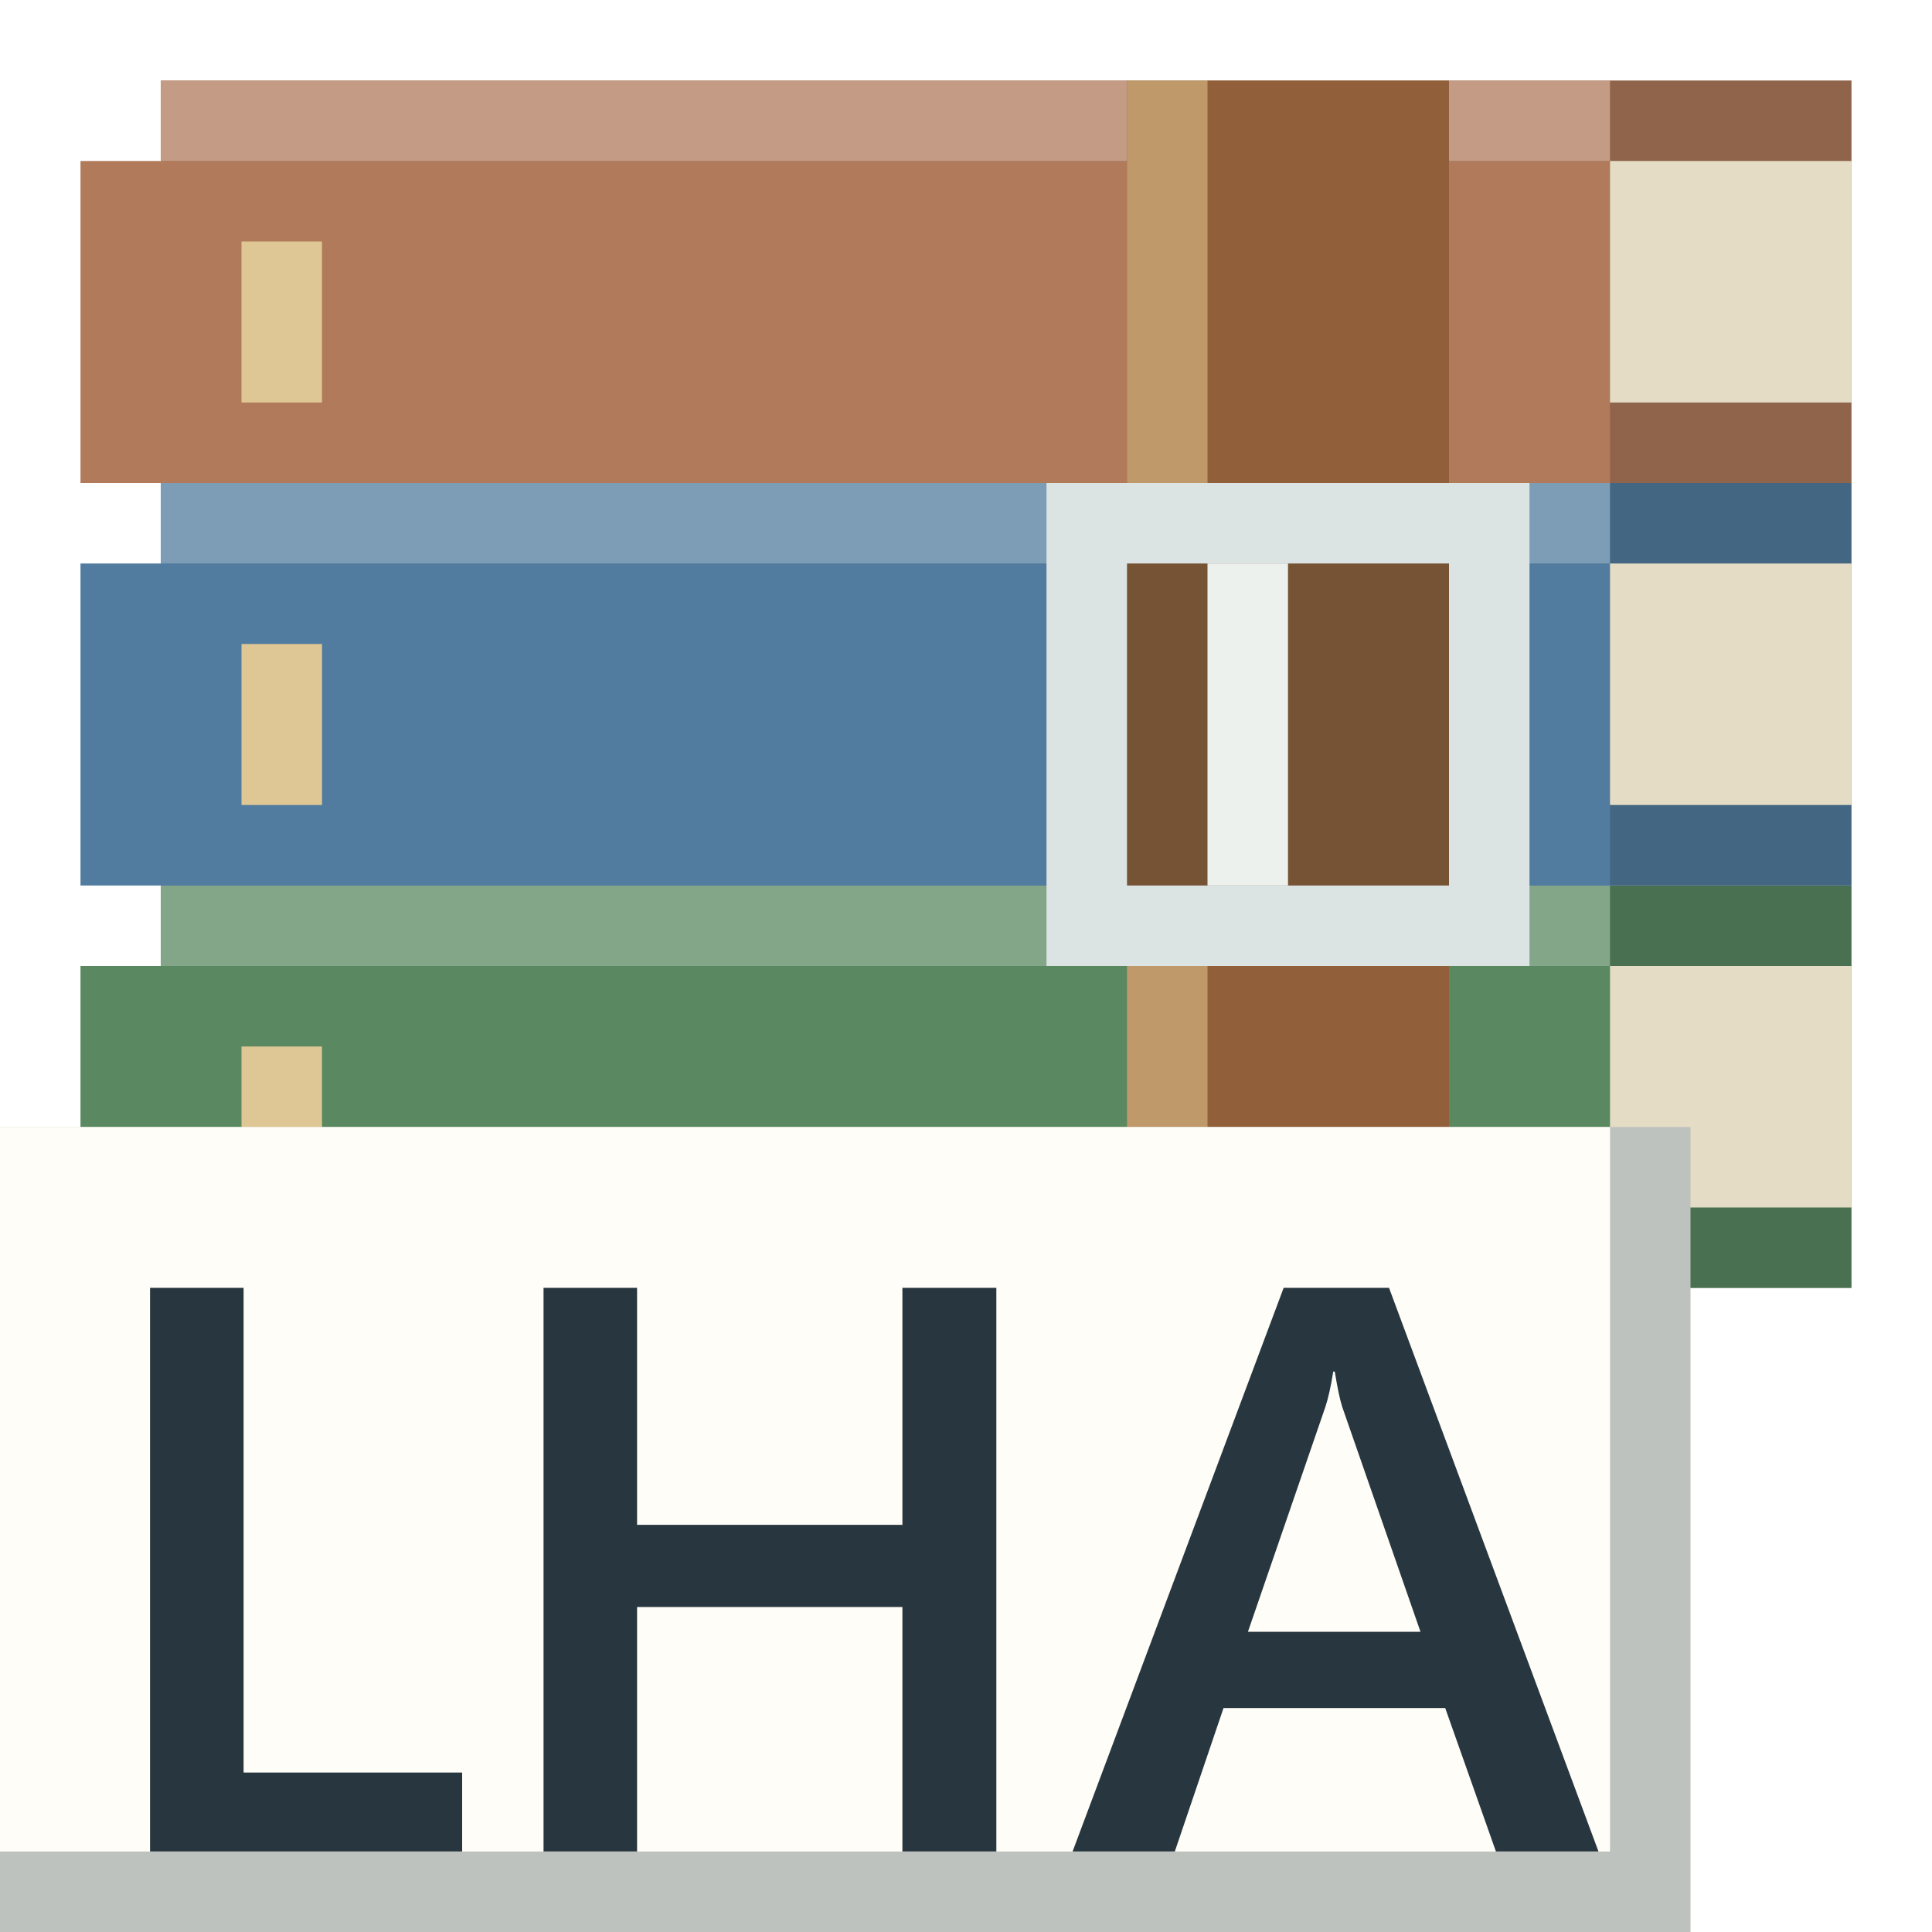
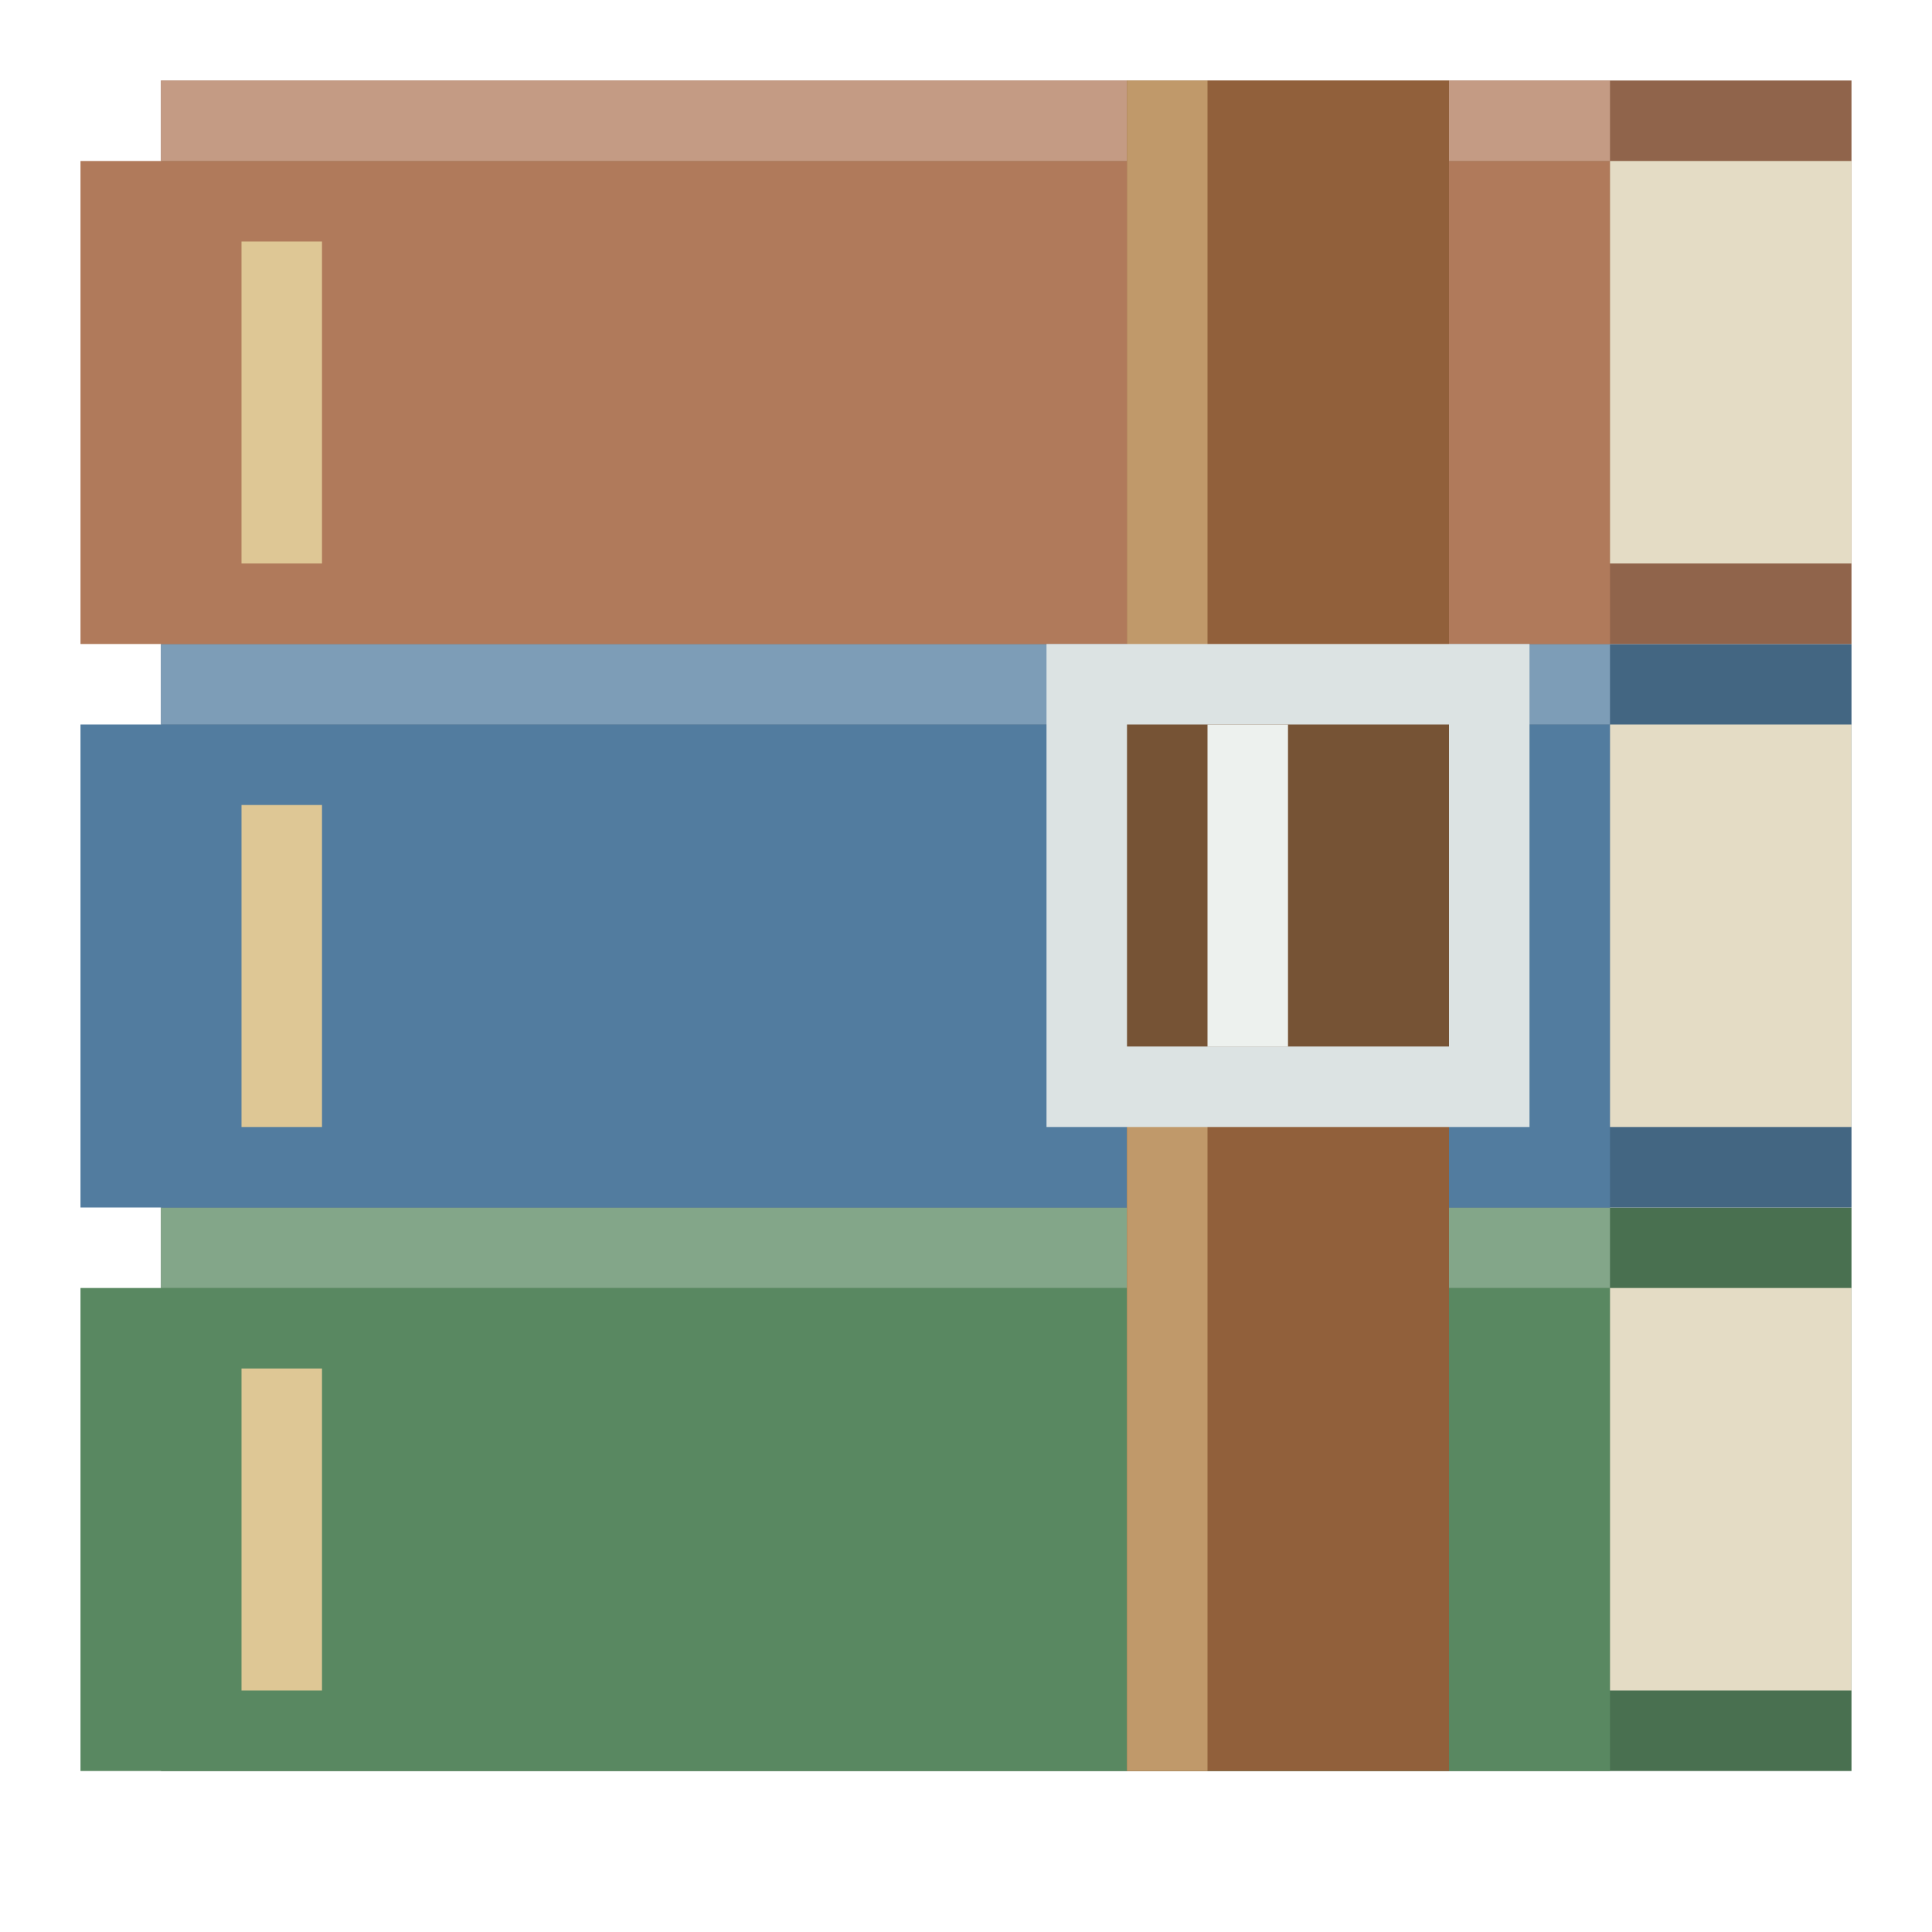
<svg xmlns="http://www.w3.org/2000/svg" width="24" height="24" viewBox="0 0 24 24">
  <defs />
-   <path fill="#497050" stroke="none" d="M 2 11 L 23 11 L 23 16 L 2 16 Z" />
-   <path fill="#598861" stroke="none" d="M 1 12 L 20 12 L 20 16 L 1 16 Z" />
-   <path fill="#83a689" stroke="none" d="M 2 11 L 20 11 L 20 12 L 2 12 Z" />
-   <path fill="#e4dcc5" stroke="none" d="M 20 12 L 23 12 L 23 15 L 20 15 Z" />
-   <path fill="#dec795" stroke="none" d="M 3 13 L 4 13 L 4 15 L 3 15 Z" />
-   <path fill="#436682" stroke="none" d="M 2 6 L 23 6 L 23 11 L 2 11 Z" />
-   <path fill="#527c9f" stroke="none" d="M 1 7 L 20 7 L 20 11 L 1 11 Z" />
-   <path fill="#7d9db7" stroke="none" d="M 2 6 L 20 6 L 20 7 L 2 7 Z" />
-   <path fill="#e4dcc5" stroke="none" d="M 20 7 L 23 7 L 23 10 L 20 10 Z" />
-   <path fill="#dec795" stroke="none" d="M 3 8 L 4 8 L 4 10 L 3 10 Z" />
-   <path fill="#90644b" stroke="none" d="M 2 1 L 23 1 L 23 6 L 2 6 Z" />
-   <path fill="#b07a5b" stroke="none" d="M 1 2 L 20 2 L 20 6 L 1 6 Z" />
+   <path fill="#497050" stroke="none" d="M 2 15 L 23 15 L 23 22 L 2 22 Z" />
+   <path fill="#598861" stroke="none" d="M 1 16 L 20 16 L 20 22 L 1 22 Z" />
+   <path fill="#83a689" stroke="none" d="M 2 15 L 20 15 L 20 16 L 2 16 Z" />
+   <path fill="#e4dcc5" stroke="none" d="M 20 16 L 23 16 L 23 21 L 20 21 Z" />
+   <path fill="#dec795" stroke="none" d="M 3 17 L 4 17 L 4 21 L 3 21 Z" />
+   <path fill="#436682" stroke="none" d="M 2 8 L 23 8 L 23 15 L 2 15 Z" />
+   <path fill="#527c9f" stroke="none" d="M 1 9 L 20 9 L 20 15 L 1 15 Z" />
+   <path fill="#7d9db7" stroke="none" d="M 2 8 L 20 8 L 20 9 L 2 9 Z" />
+   <path fill="#e4dcc5" stroke="none" d="M 20 9 L 23 9 L 23 14 L 20 14 Z" />
+   <path fill="#dec795" stroke="none" d="M 3 10 L 4 10 L 4 14 L 3 14 Z" />
+   <path fill="#90644b" stroke="none" d="M 2 1 L 23 1 L 23 8 L 2 8 Z" />
+   <path fill="#b07a5b" stroke="none" d="M 1 2 L 20 2 L 20 8 L 1 8 Z" />
  <path fill="#c49b84" stroke="none" d="M 2 1 L 20 1 L 20 2 L 2 2 Z" />
-   <path fill="#e4dcc5" stroke="none" d="M 20 2 L 23 2 L 23 5 L 20 5 Z" />
-   <path fill="#dec795" stroke="none" d="M 3 3 L 4 3 L 4 5 L 3 5 Z" />
-   <path fill="#91603b" stroke="none" d="M 14 1 L 18 1 L 18 16 L 14 16 Z" />
-   <path fill="#c0996a" stroke="none" d="M 14 1 L 15 1 L 15 16 L 14 16 Z" />
-   <path fill="#dce3e3" stroke="none" d="M 13 6 L 19 6 L 19 12 L 13 12 Z" />
-   <path fill="#765335" stroke="none" d="M 14 7 L 18 7 L 18 11 L 14 11 Z" />
-   <path fill="#edf1ee" stroke="none" d="M 15 7 L 16 7 L 16 11 L 15 11 Z" />
-   <path fill="#bec2be" stroke="none" d="M 0 14 L 21 14 L 21 24 L 0 24 Z" />
-   <path fill="#fffdf7" stroke="none" d="M 0 14 L 20 14 L 20 23 L 0 23 Z" />
-   <g transform="matrix(1 0 0 1 1 13)">
-     <g>
-       <path fill="#28363f" stroke="none" d="M 4.741 10 L 0.864 10 L 0.864 2.998 L 2.026 2.998 L 2.026 9.019 L 4.741 9.019 L 4.741 10 Z M 11.377 10 L 10.21 10 L 10.21 6.963 L 6.914 6.963 L 6.914 10 L 5.752 10 L 5.752 2.998 L 6.914 2.998 L 6.914 5.942 L 10.21 5.942 L 10.21 2.998 L 11.377 2.998 L 11.377 10 Z M 18.857 10 L 17.583 10 L 16.953 8.218 L 14.199 8.218 L 13.594 10 L 12.324 10 L 14.946 2.998 L 16.255 2.998 L 18.857 10 Z M 16.646 7.271 L 15.674 4.478 Q 15.63 4.341 15.581 4.038 L 15.562 4.038 Q 15.518 4.316 15.464 4.478 L 14.502 7.271 L 16.646 7.271 Z" />
-     </g>
-   </g>
+   <path fill="#e4dcc5" stroke="none" d="M 20 2 L 23 2 L 23 7 L 20 7 Z" />
+   <path fill="#dec795" stroke="none" d="M 3 3 L 4 3 L 4 7 L 3 7 Z" />
+   <path fill="#91603b" stroke="none" d="M 14 1 L 18 1 L 18 22 L 14 22 Z" />
+   <path fill="#c0996a" stroke="none" d="M 14 1 L 15 1 L 15 22 L 14 22 Z" />
+   <path fill="#dce3e3" stroke="none" d="M 13 8 L 19 8 L 19 14 L 13 14 Z" />
+   <path fill="#765335" stroke="none" d="M 14 9 L 18 9 L 18 13 L 14 13 Z" />
+   <path fill="#edf1ee" stroke="none" d="M 15 9 L 16 9 L 16 13 L 15 13 Z" />
</svg>
